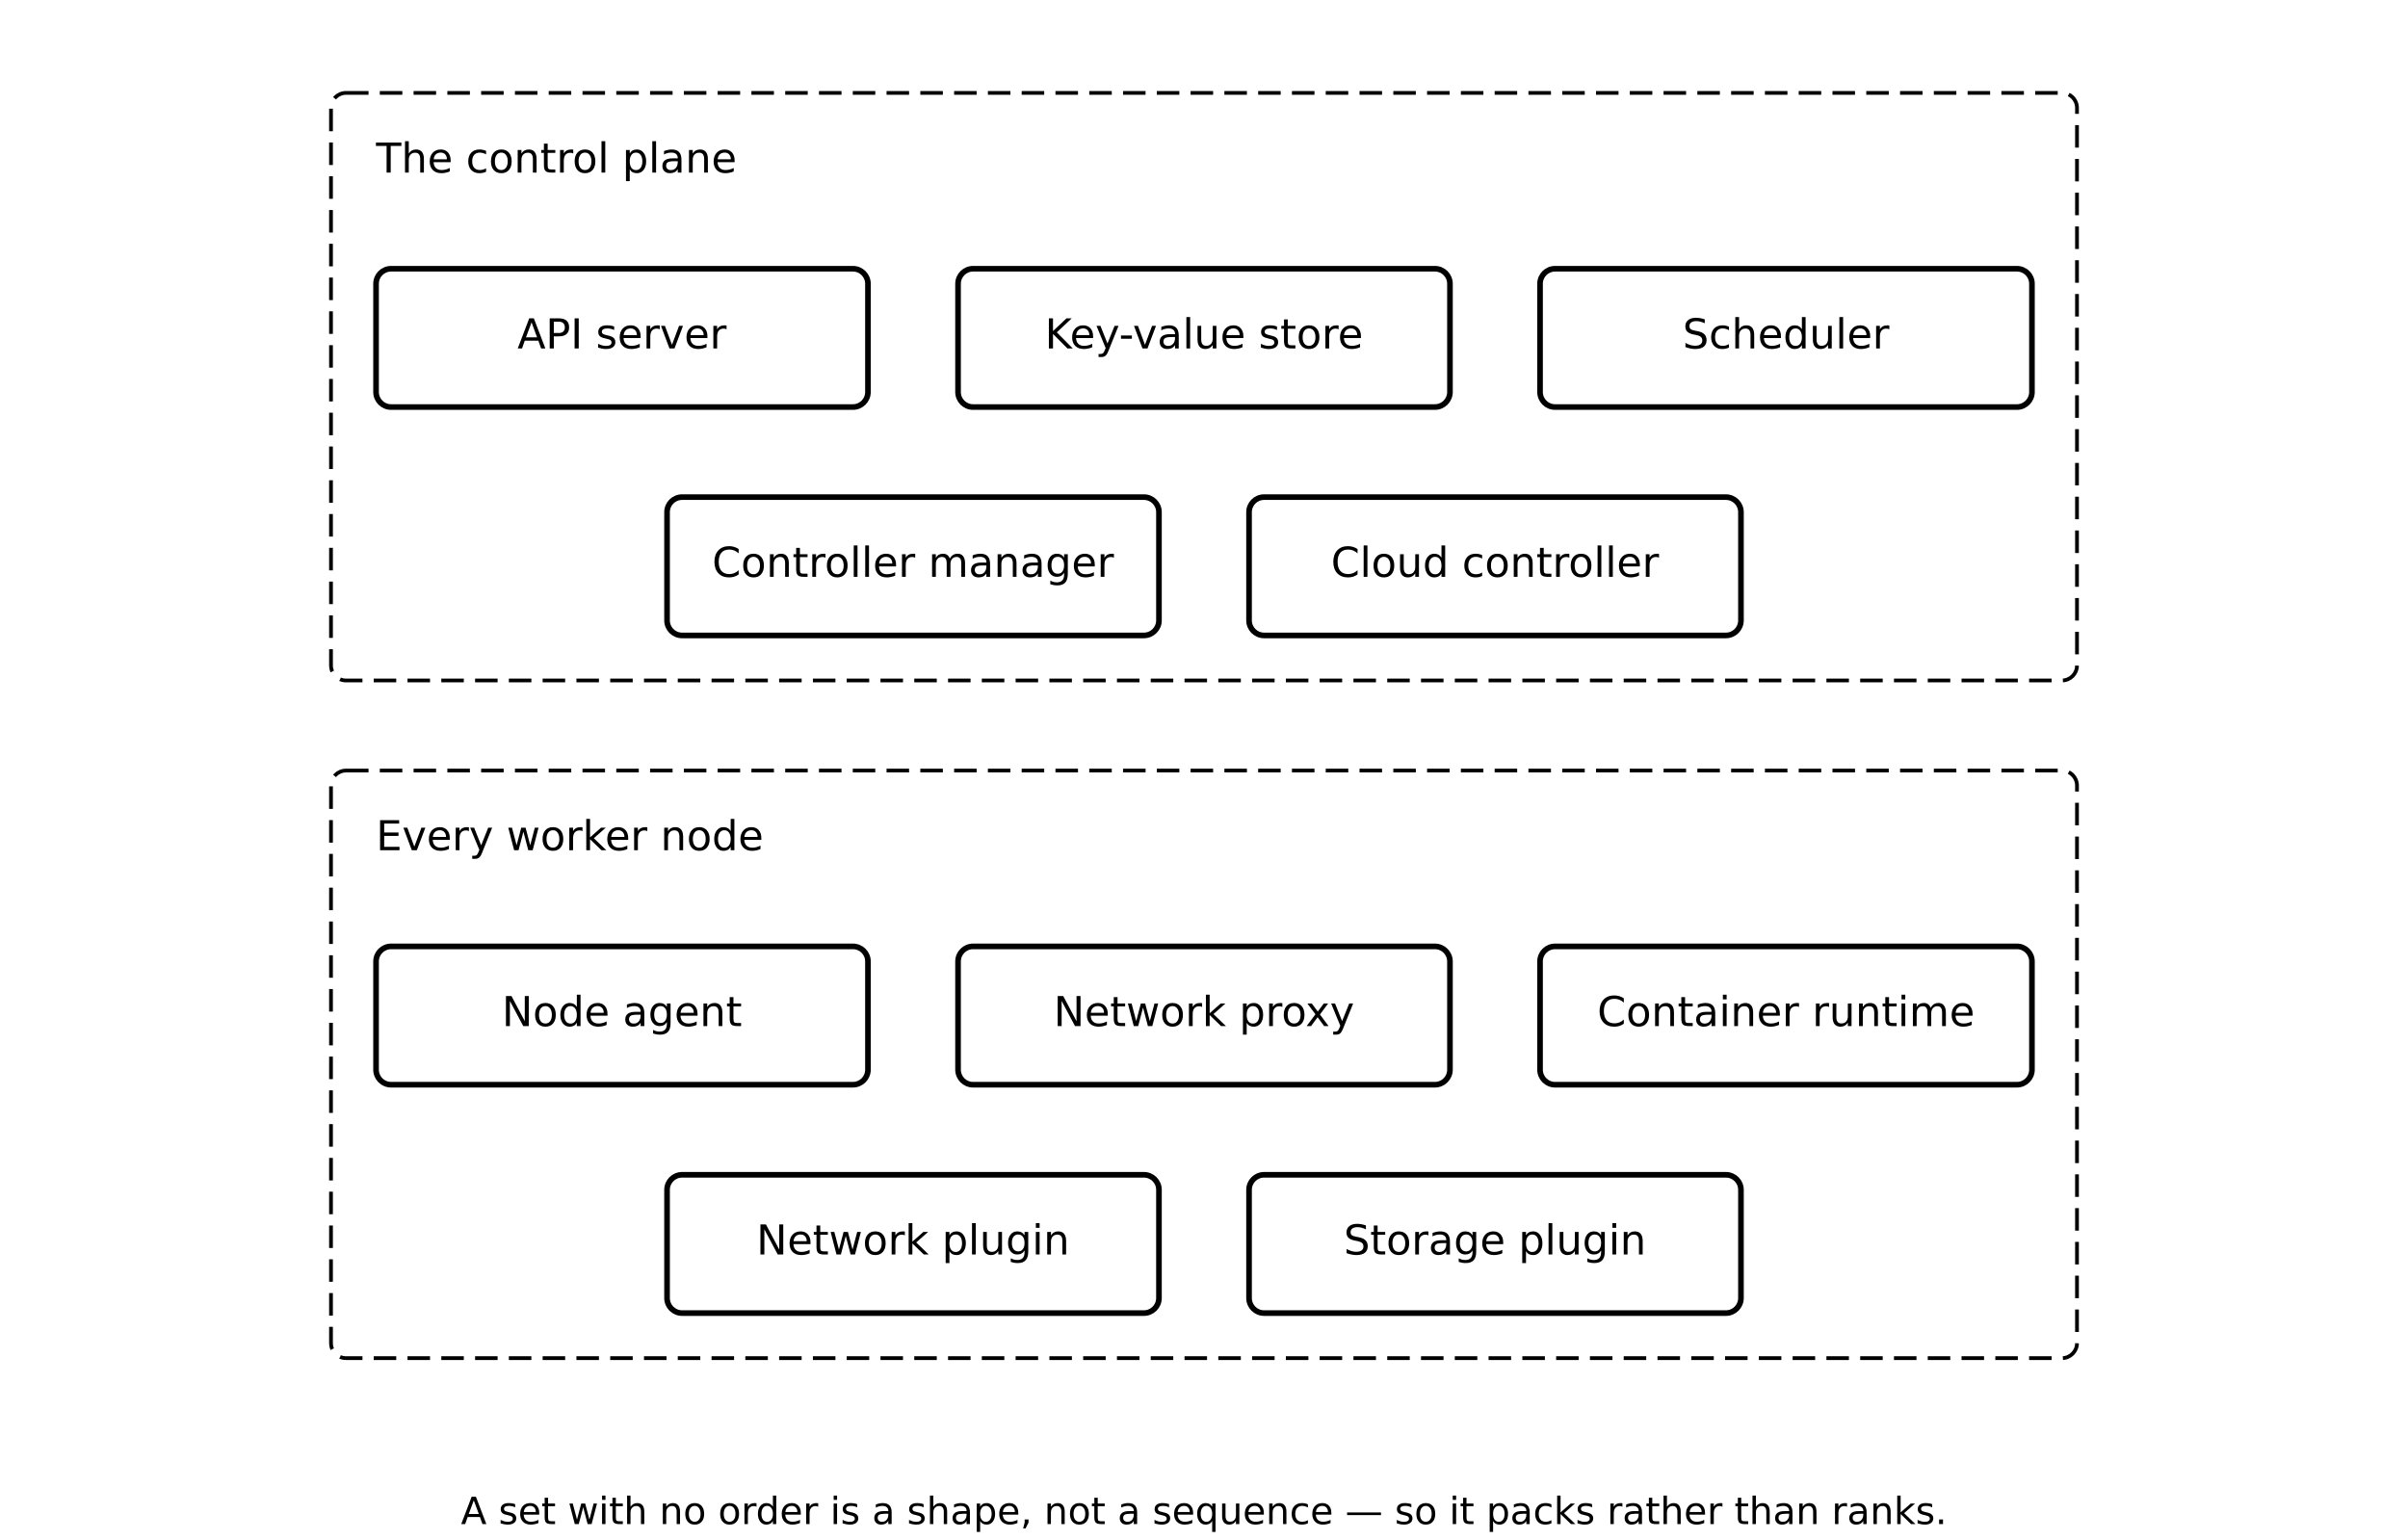
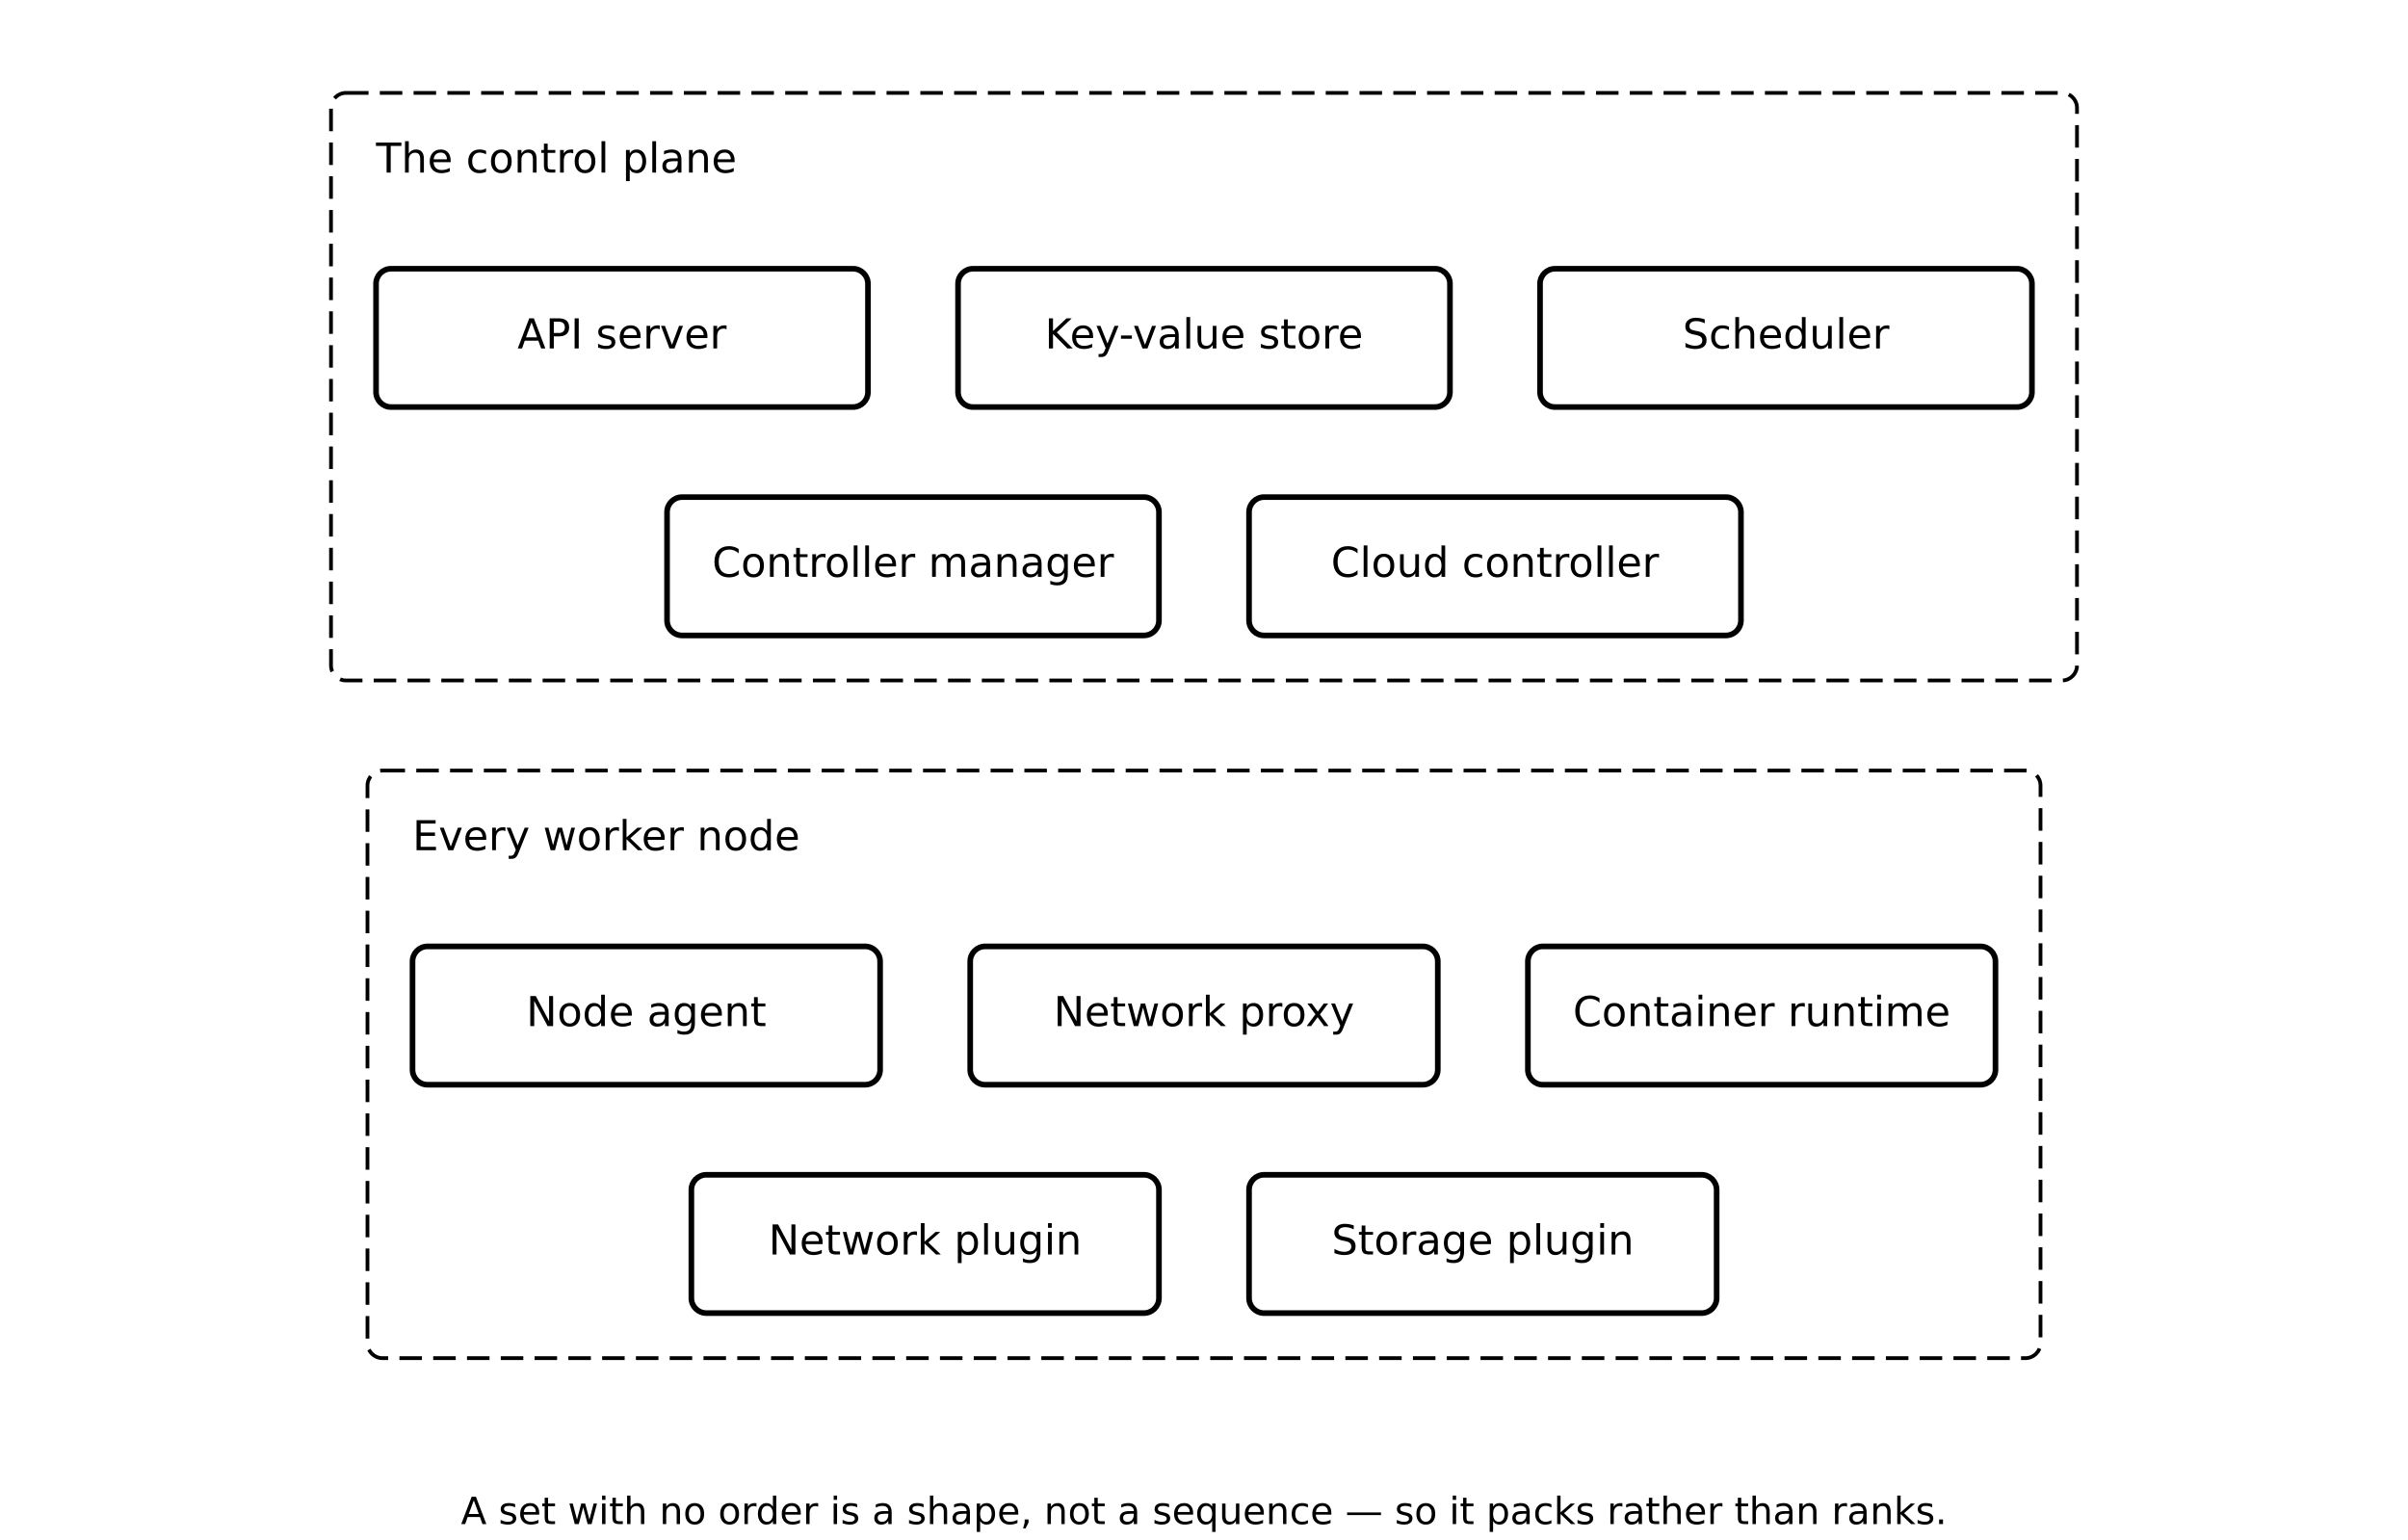
- <svg xmlns="http://www.w3.org/2000/svg" viewBox="-0.75 -0.75 641.5 410.1" role="img" aria-labelledby="ds2e835c3190-title ds2e835c3190-desc">
+ <svg xmlns="http://www.w3.org/2000/svg" viewBox="-0.75 -0.75 641.5 410.1" role="img" aria-labelledby="ds14b16282cd-title ds14b16282cd-desc">
  <rect x="87.431" y="24" width="465.138" height="156.55" rx="4" fill="none" stroke="currentColor" stroke-width="1" stroke-dasharray="6 3" />
  <text x="147.481" y="45.233" font-family="'DejaVu Sans', sans-serif" font-size="11" fill="currentColor" text-anchor="middle">
    <tspan>The control plane</tspan>
  </text>
-   <rect x="87.431" y="204.55" width="465.138" height="156.55" rx="4" fill="none" stroke="currentColor" stroke-width="1" stroke-dasharray="6 3" />
-   <text x="151.042" y="225.783" font-family="'DejaVu Sans', sans-serif" font-size="11" fill="currentColor" text-anchor="middle">
+   <rect x="97.147" y="204.55" width="445.705" height="156.55" rx="4" fill="none" stroke="currentColor" stroke-width="1" stroke-dasharray="6 3" />
+   <text x="160.758" y="225.783" font-family="'DejaVu Sans', sans-serif" font-size="11" fill="currentColor" text-anchor="middle">
    <tspan>Every worker node</tspan>
  </text>
  <rect x="99.431" y="70.85" width="131.046" height="36.85" rx="4" fill="none" stroke="currentColor" stroke-width="1.5" />
  <text x="164.954" y="92.083" font-family="'DejaVu Sans', sans-serif" font-size="11" fill="currentColor" text-anchor="middle">
    <tspan>API server</tspan>
  </text>
  <rect x="332" y="131.7" width="131.046" height="36.85" rx="4" fill="none" stroke="currentColor" stroke-width="1.5" />
  <text x="397.523" y="152.933" font-family="'DejaVu Sans', sans-serif" font-size="11" fill="currentColor" text-anchor="middle">
    <tspan>Cloud controller</tspan>
  </text>
-   <rect x="176.954" y="312.25" width="131.046" height="36.85" rx="4" fill="none" stroke="currentColor" stroke-width="1.5" />
-   <text x="242.477" y="333.483" font-family="'DejaVu Sans', sans-serif" font-size="11" fill="currentColor" text-anchor="middle">
+   <rect x="183.432" y="312.25" width="124.568" height="36.85" rx="4" fill="none" stroke="currentColor" stroke-width="1.5" />
+   <text x="245.716" y="333.483" font-family="'DejaVu Sans', sans-serif" font-size="11" fill="currentColor" text-anchor="middle">
    <tspan>Network plugin</tspan>
  </text>
  <rect x="176.954" y="131.7" width="131.046" height="36.85" rx="4" fill="none" stroke="currentColor" stroke-width="1.5" />
  <text x="242.477" y="152.933" font-family="'DejaVu Sans', sans-serif" font-size="11" fill="currentColor" text-anchor="middle">
    <tspan>Controller manager</tspan>
  </text>
-   <rect x="332" y="312.25" width="131.046" height="36.85" rx="4" fill="none" stroke="currentColor" stroke-width="1.5" />
-   <text x="397.523" y="333.483" font-family="'DejaVu Sans', sans-serif" font-size="11" fill="currentColor" text-anchor="middle">
+   <rect x="332" y="312.25" width="124.568" height="36.85" rx="4" fill="none" stroke="currentColor" stroke-width="1.5" />
+   <text x="394.284" y="333.483" font-family="'DejaVu Sans', sans-serif" font-size="11" fill="currentColor" text-anchor="middle">
    <tspan>Storage plugin</tspan>
  </text>
-   <rect x="99.431" y="251.4" width="131.046" height="36.85" rx="4" fill="none" stroke="currentColor" stroke-width="1.5" />
-   <text x="164.954" y="272.633" font-family="'DejaVu Sans', sans-serif" font-size="11" fill="currentColor" text-anchor="middle">
+   <rect x="109.147" y="251.4" width="124.568" height="36.85" rx="4" fill="none" stroke="currentColor" stroke-width="1.5" />
+   <text x="171.432" y="272.633" font-family="'DejaVu Sans', sans-serif" font-size="11" fill="currentColor" text-anchor="middle">
    <tspan>Node agent</tspan>
  </text>
-   <rect x="254.477" y="251.4" width="131.046" height="36.85" rx="4" fill="none" stroke="currentColor" stroke-width="1.5" />
+   <rect x="257.716" y="251.4" width="124.568" height="36.85" rx="4" fill="none" stroke="currentColor" stroke-width="1.5" />
  <text x="320" y="272.633" font-family="'DejaVu Sans', sans-serif" font-size="11" fill="currentColor" text-anchor="middle">
    <tspan>Network proxy</tspan>
  </text>
-   <rect x="409.523" y="251.4" width="131.046" height="36.85" rx="4" fill="none" stroke="currentColor" stroke-width="1.5" />
-   <text x="475.046" y="272.633" font-family="'DejaVu Sans', sans-serif" font-size="11" fill="currentColor" text-anchor="middle">
+   <rect x="406.284" y="251.4" width="124.568" height="36.85" rx="4" fill="none" stroke="currentColor" stroke-width="1.5" />
+   <text x="468.568" y="272.633" font-family="'DejaVu Sans', sans-serif" font-size="11" fill="currentColor" text-anchor="middle">
    <tspan>Container runtime</tspan>
  </text>
  <rect x="409.523" y="70.85" width="131.046" height="36.85" rx="4" fill="none" stroke="currentColor" stroke-width="1.5" />
  <text x="475.046" y="92.083" font-family="'DejaVu Sans', sans-serif" font-size="11" fill="currentColor" text-anchor="middle">
    <tspan>Scheduler</tspan>
  </text>
  <rect x="254.477" y="70.85" width="131.046" height="36.85" rx="4" fill="none" stroke="currentColor" stroke-width="1.5" />
  <text x="320" y="92.083" font-family="'DejaVu Sans', sans-serif" font-size="11" fill="currentColor" text-anchor="middle">
    <tspan>Key-value store</tspan>
  </text>
  <text x="320" y="405.312" font-family="'DejaVu Sans', sans-serif" font-size="10" fill="currentColor" text-anchor="middle">
    <tspan>A set with no order is a shape, not a sequence — so it packs rather than ranks.</tspan>
  </text>
</svg>
